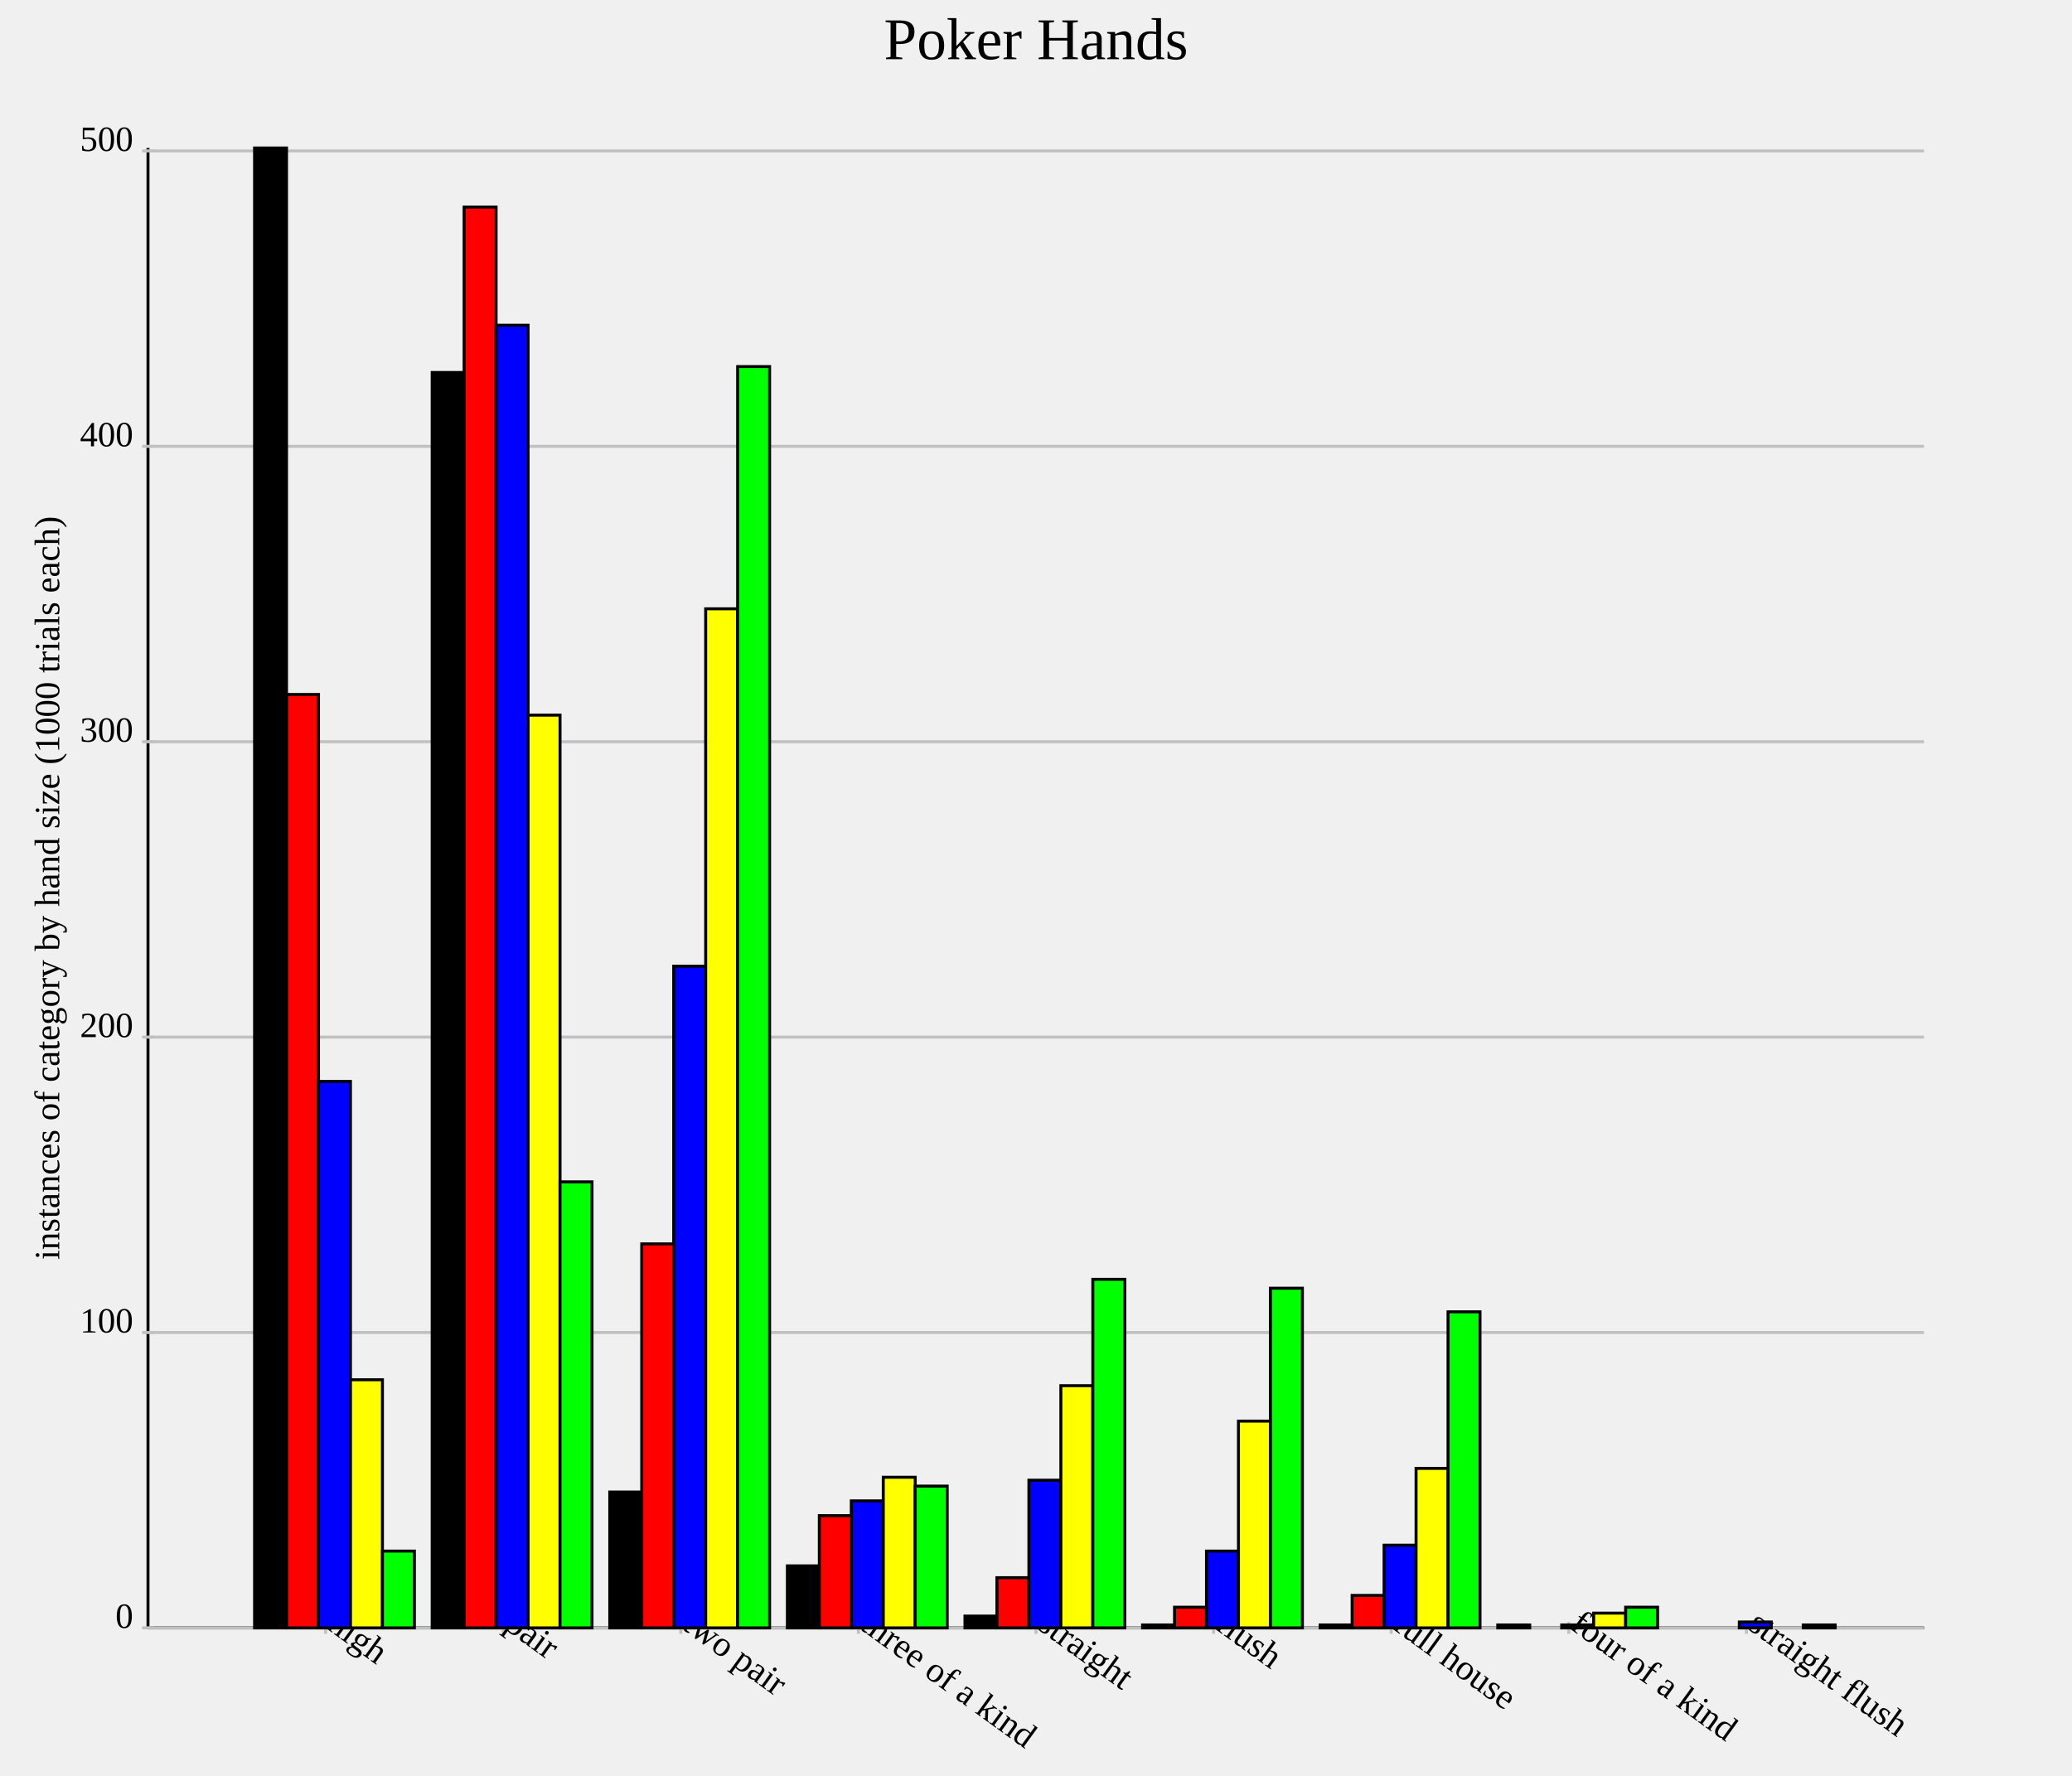
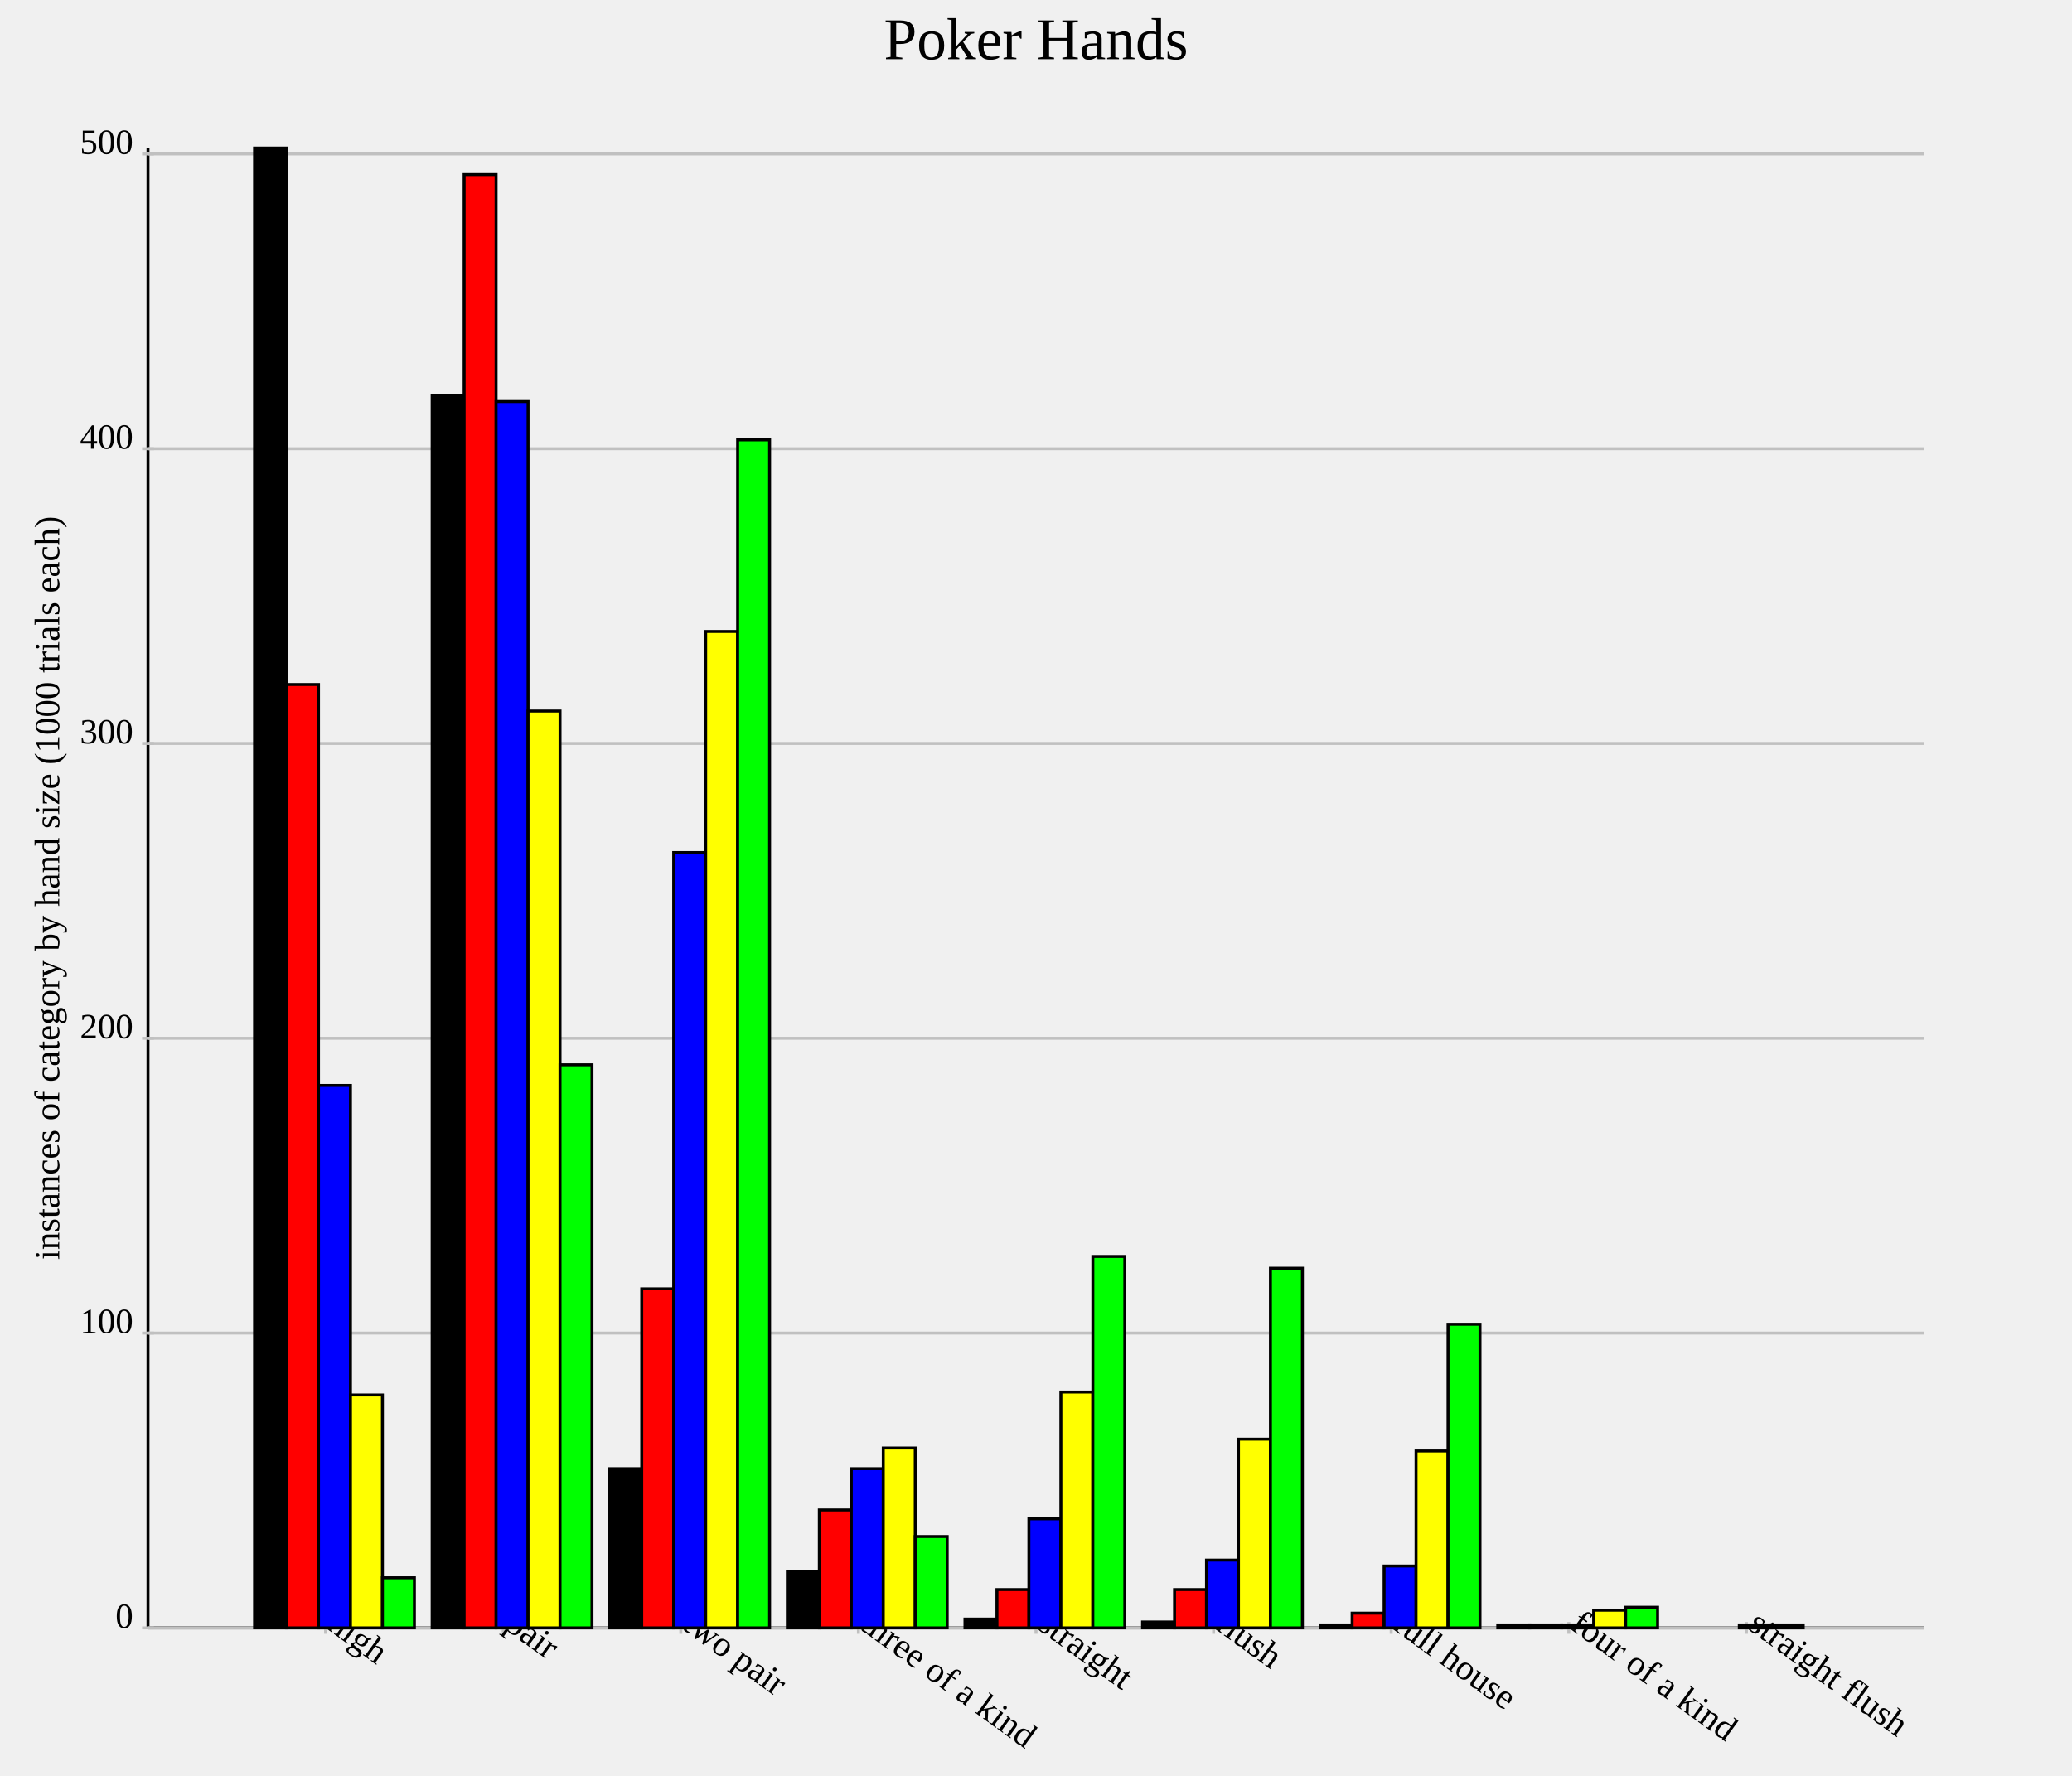
<svg xmlns="http://www.w3.org/2000/svg" version="1.1" width="700.0" height="600.0">
  <style>.caption {
  font-size: 14px;
  font-family: Georgia, serif;
}
</style>
  <line x1="50.0" y1="550.0" x2="650.0" y2="550.0" stroke="rgb(0,0,0)" stroke-width="1" />
  <line x1="50.0" y1="550.0" x2="50.0" y2="50.0" stroke="rgb(0,0,0)" stroke-width="1" />
  <line x1="110.0" y1="548.0" x2="110.0" y2="552.0" stroke="rgb(192,192,192)" stroke-width="1" />
  <text text-anchor="start" alignment-baseline="hanging" x="110.0" y="550.0" font-size="12.0" transform="rotate(36.0,110.0,550.0)">high</text>
  <line x1="170.0" y1="548.0" x2="170.0" y2="552.0" stroke="rgb(192,192,192)" stroke-width="1" />
  <text text-anchor="start" alignment-baseline="hanging" x="170.0" y="550.0" font-size="12.0" transform="rotate(36.0,170.0,550.0)">pair</text>
  <line x1="230.0" y1="548.0" x2="230.0" y2="552.0" stroke="rgb(192,192,192)" stroke-width="1" />
  <text text-anchor="start" alignment-baseline="hanging" x="230.0" y="550.0" font-size="12.0" transform="rotate(36.0,230.0,550.0)">two pair</text>
  <line x1="290.0" y1="548.0" x2="290.0" y2="552.0" stroke="rgb(192,192,192)" stroke-width="1" />
  <text text-anchor="start" alignment-baseline="hanging" x="290.0" y="550.0" font-size="12.0" transform="rotate(36.0,290.0,550.0)">three of a kind</text>
  <line x1="350.0" y1="548.0" x2="350.0" y2="552.0" stroke="rgb(192,192,192)" stroke-width="1" />
  <text text-anchor="start" alignment-baseline="hanging" x="350.0" y="550.0" font-size="12.0" transform="rotate(36.0,350.0,550.0)">straight</text>
  <line x1="410" y1="548.0" x2="410" y2="552.0" stroke="rgb(192,192,192)" stroke-width="1" />
  <text text-anchor="start" alignment-baseline="hanging" x="410" y="550.0" font-size="12.0" transform="rotate(36.0,410,550.0)">flush</text>
  <line x1="470" y1="548.0" x2="470" y2="552.0" stroke="rgb(192,192,192)" stroke-width="1" />
  <text text-anchor="start" alignment-baseline="hanging" x="470" y="550.0" font-size="12.0" transform="rotate(36.0,470,550.0)">full house</text>
  <line x1="530.0" y1="548.0" x2="530.0" y2="552.0" stroke="rgb(192,192,192)" stroke-width="1" />
  <text text-anchor="start" alignment-baseline="hanging" x="530.0" y="550.0" font-size="12.0" transform="rotate(36.0,530.0,550.0)">four of a kind</text>
  <line x1="590" y1="548.0" x2="590" y2="552.0" stroke="rgb(192,192,192)" stroke-width="1" />
  <text text-anchor="start" alignment-baseline="hanging" x="590" y="550.0" font-size="12.0" transform="rotate(36.0,590,550.0)">straight flush</text>
  <line x1="50.0" y1="550.0" x2="650.0" y2="550.0" stroke="rgb(192,192,192)" stroke-width="1" />
  <text text-anchor="end" alignment-baseline="middle" x="45.0" y="550.0" font-size="12.0">0</text>
  <line x1="48.0" y1="550.0" x2="52.0" y2="550.0" stroke="rgb(192,192,192)" stroke-width="1" />
-   <line x1="50.0" y1="450.2" x2="650.0" y2="450.2" stroke="rgb(192,192,192)" stroke-width="1" />
-   <text text-anchor="end" alignment-baseline="middle" x="45.0" y="450.2" font-size="12.0">100</text>
-   <line x1="48.0" y1="450.2" x2="52.0" y2="450.2" stroke="rgb(192,192,192)" stroke-width="1" />
-   <line x1="50.0" y1="350.399" x2="650.0" y2="350.399" stroke="rgb(192,192,192)" stroke-width="1" />
-   <text text-anchor="end" alignment-baseline="middle" x="45.0" y="350.399" font-size="12.0">200</text>
-   <line x1="48.0" y1="350.399" x2="52.0" y2="350.399" stroke="rgb(192,192,192)" stroke-width="1" />
-   <line x1="50.0" y1="250.599" x2="650.0" y2="250.599" stroke="rgb(192,192,192)" stroke-width="1" />
-   <text text-anchor="end" alignment-baseline="middle" x="45.0" y="250.599" font-size="12.0">300</text>
-   <line x1="48.0" y1="250.599" x2="52.0" y2="250.599" stroke="rgb(192,192,192)" stroke-width="1" />
-   <line x1="50.0" y1="150.798" x2="650.0" y2="150.798" stroke="rgb(192,192,192)" stroke-width="1" />
-   <text text-anchor="end" alignment-baseline="middle" x="45.0" y="150.798" font-size="12.0">400</text>
-   <line x1="48.0" y1="150.798" x2="52.0" y2="150.798" stroke="rgb(192,192,192)" stroke-width="1" />
-   <line x1="50.0" y1="50.998" x2="650.0" y2="50.998" stroke="rgb(192,192,192)" stroke-width="1" />
-   <text text-anchor="end" alignment-baseline="middle" x="45.0" y="50.998" font-size="12.0">500</text>
-   <line x1="48.0" y1="50.998" x2="52.0" y2="50.998" stroke="rgb(192,192,192)" stroke-width="1" />
+   <line x1="50.0" y1="450.398" x2="650.0" y2="450.398" stroke="rgb(192,192,192)" stroke-width="1" />
+   <text text-anchor="end" alignment-baseline="middle" x="45.0" y="450.398" font-size="12.0">100</text>
+   <line x1="48.0" y1="450.398" x2="52.0" y2="450.398" stroke="rgb(192,192,192)" stroke-width="1" />
+   <line x1="50.0" y1="350.797" x2="650.0" y2="350.797" stroke="rgb(192,192,192)" stroke-width="1" />
+   <text text-anchor="end" alignment-baseline="middle" x="45.0" y="350.797" font-size="12.0">200</text>
+   <line x1="48.0" y1="350.797" x2="52.0" y2="350.797" stroke="rgb(192,192,192)" stroke-width="1" />
+   <line x1="50.0" y1="251.195" x2="650.0" y2="251.195" stroke="rgb(192,192,192)" stroke-width="1" />
+   <text text-anchor="end" alignment-baseline="middle" x="45.0" y="251.195" font-size="12.0">300</text>
+   <line x1="48.0" y1="251.195" x2="52.0" y2="251.195" stroke="rgb(192,192,192)" stroke-width="1" />
+   <line x1="50.0" y1="151.594" x2="650.0" y2="151.594" stroke="rgb(192,192,192)" stroke-width="1" />
+   <text text-anchor="end" alignment-baseline="middle" x="45.0" y="151.594" font-size="12.0">400</text>
+   <line x1="48.0" y1="151.594" x2="52.0" y2="151.594" stroke="rgb(192,192,192)" stroke-width="1" />
+   <line x1="50.0" y1="51.992" x2="650.0" y2="51.992" stroke="rgb(192,192,192)" stroke-width="1" />
+   <text text-anchor="end" alignment-baseline="middle" x="45.0" y="51.992" font-size="12.0">500</text>
+   <line x1="48.0" y1="51.992" x2="52.0" y2="51.992" stroke="rgb(192,192,192)" stroke-width="1" />
  <rect id="rect0" fill="rgb(0,0,0)" stroke="black" x="86.0" y="50.0" width="10.8" height="500.0" stroke-width="1" />
-   <rect id="rect1" fill="rgb(0,0,0)" stroke="black" x="146.0" y="125.848" width="10.8" height="424.152" stroke-width="1" />
-   <rect id="rect2" fill="rgb(0,0,0)" stroke="black" x="206.0" y="504.092" width="10.8" height="45.908" stroke-width="1" />
-   <rect id="rect3" fill="rgb(0,0,0)" stroke="black" x="266.0" y="529.042" width="10.8" height="20.958" stroke-width="1" />
-   <rect id="rect4" fill="rgb(0,0,0)" stroke="black" x="326.0" y="546.008" width="10.8" height="3.992" stroke-width="1" />
-   <rect id="rect5" fill="rgb(0,0,0)" stroke="black" x="386" y="549.002" width="10.8" height="0.998" stroke-width="1" />
-   <rect id="rect6" fill="rgb(0,0,0)" stroke="black" x="446" y="549.002" width="10.8" height="0.998" stroke-width="1" />
-   <rect id="rect7" fill="rgb(0,0,0)" stroke="black" x="506.0" y="549.002" width="10.8" height="0.998" stroke-width="1" />
+   <rect id="rect1" fill="rgb(0,0,0)" stroke="black" x="146.0" y="133.665" width="10.8" height="416.335" stroke-width="1" />
+   <rect id="rect2" fill="rgb(0,0,0)" stroke="black" x="206.0" y="496.215" width="10.8" height="53.785" stroke-width="1" />
+   <rect id="rect3" fill="rgb(0,0,0)" stroke="black" x="266.0" y="531.076" width="10.8" height="18.924" stroke-width="1" />
+   <rect id="rect4" fill="rgb(0,0,0)" stroke="black" x="326.0" y="547.012" width="10.8" height="2.988" stroke-width="1" />
+   <rect id="rect5" fill="rgb(0,0,0)" stroke="black" x="386" y="548.008" width="10.8" height="1.992" stroke-width="1" />
+   <rect id="rect6" fill="rgb(0,0,0)" stroke="black" x="446" y="549.004" width="10.8" height="0.996" stroke-width="1" />
+   <rect id="rect7" fill="rgb(0,0,0)" stroke="black" x="506.0" y="549.004" width="10.8" height="0.996" stroke-width="1" />
  <rect id="rect8" fill="rgb(0,0,0)" stroke="black" x="566" y="550.0" width="10.8" height="0.0" stroke-width="1" />
-   <rect id="rect9" fill="rgb(255,0,0)" stroke="black" x="96.8" y="234.631" width="10.8" height="315.369" stroke-width="1" />
-   <rect id="rect10" fill="rgb(255,0,0)" stroke="black" x="156.8" y="69.96" width="10.8" height="480.04" stroke-width="1" />
-   <rect id="rect11" fill="rgb(255,0,0)" stroke="black" x="216.8" y="420.259" width="10.8" height="129.741" stroke-width="1" />
-   <rect id="rect12" fill="rgb(255,0,0)" stroke="black" x="276.8" y="512.076" width="10.8" height="37.924" stroke-width="1" />
-   <rect id="rect13" fill="rgb(255,0,0)" stroke="black" x="336.8" y="533.034" width="10.8" height="16.966" stroke-width="1" />
-   <rect id="rect14" fill="rgb(255,0,0)" stroke="black" x="396.8" y="543.014" width="10.8" height="6.986" stroke-width="1" />
-   <rect id="rect15" fill="rgb(255,0,0)" stroke="black" x="456.8" y="539.022" width="10.8" height="10.978" stroke-width="1" />
-   <rect id="rect16" fill="rgb(255,0,0)" stroke="black" x="516.8" y="550.0" width="10.8" height="0.0" stroke-width="1" />
+   <rect id="rect9" fill="rgb(255,0,0)" stroke="black" x="96.8" y="231.275" width="10.8" height="318.725" stroke-width="1" />
+   <rect id="rect10" fill="rgb(255,0,0)" stroke="black" x="156.8" y="58.964" width="10.8" height="491.036" stroke-width="1" />
+   <rect id="rect11" fill="rgb(255,0,0)" stroke="black" x="216.8" y="435.458" width="10.8" height="114.542" stroke-width="1" />
+   <rect id="rect12" fill="rgb(255,0,0)" stroke="black" x="276.8" y="510.159" width="10.8" height="39.841" stroke-width="1" />
+   <rect id="rect13" fill="rgb(255,0,0)" stroke="black" x="336.8" y="537.052" width="10.8" height="12.948" stroke-width="1" />
+   <rect id="rect14" fill="rgb(255,0,0)" stroke="black" x="396.8" y="537.052" width="10.8" height="12.948" stroke-width="1" />
+   <rect id="rect15" fill="rgb(255,0,0)" stroke="black" x="456.8" y="545.02" width="10.8" height="4.98" stroke-width="1" />
+   <rect id="rect16" fill="rgb(255,0,0)" stroke="black" x="516.8" y="549.004" width="10.8" height="0.996" stroke-width="1" />
  <rect id="rect17" fill="rgb(255,0,0)" stroke="black" x="576.8" y="550.0" width="10.8" height="0.0" stroke-width="1" />
-   <rect id="rect18" fill="rgb(0,0,255)" stroke="black" x="107.6" y="365.369" width="10.8" height="184.631" stroke-width="1" />
-   <rect id="rect19" fill="rgb(0,0,255)" stroke="black" x="167.6" y="109.88" width="10.8" height="440.12" stroke-width="1" />
-   <rect id="rect20" fill="rgb(0,0,255)" stroke="black" x="227.6" y="326.447" width="10.8" height="223.553" stroke-width="1" />
-   <rect id="rect21" fill="rgb(0,0,255)" stroke="black" x="287.6" y="507.086" width="10.8" height="42.914" stroke-width="1" />
-   <rect id="rect22" fill="rgb(0,0,255)" stroke="black" x="347.6" y="500.1" width="10.8" height="49.9" stroke-width="1" />
-   <rect id="rect23" fill="rgb(0,0,255)" stroke="black" x="407.6" y="524.052" width="10.8" height="25.948" stroke-width="1" />
-   <rect id="rect24" fill="rgb(0,0,255)" stroke="black" x="467.6" y="522.056" width="10.8" height="27.944" stroke-width="1" />
-   <rect id="rect25" fill="rgb(0,0,255)" stroke="black" x="527.6" y="549.002" width="10.8" height="0.998" stroke-width="1" />
-   <rect id="rect26" fill="rgb(0,0,255)" stroke="black" x="587.6" y="548.004" width="10.8" height="1.996" stroke-width="1" />
-   <rect id="rect27" fill="rgb(255,255,0)" stroke="black" x="118.4" y="466.168" width="10.8" height="83.832" stroke-width="1" />
-   <rect id="rect28" fill="rgb(255,255,0)" stroke="black" x="178.4" y="241.617" width="10.8" height="308.383" stroke-width="1" />
-   <rect id="rect29" fill="rgb(255,255,0)" stroke="black" x="238.4" y="205.689" width="10.8" height="344.311" stroke-width="1" />
-   <rect id="rect30" fill="rgb(255,255,0)" stroke="black" x="298.4" y="499.102" width="10.8" height="50.898" stroke-width="1" />
-   <rect id="rect31" fill="rgb(255,255,0)" stroke="black" x="358.4" y="468.164" width="10.8" height="81.836" stroke-width="1" />
-   <rect id="rect32" fill="rgb(255,255,0)" stroke="black" x="418.4" y="480.14" width="10.8" height="69.86" stroke-width="1" />
-   <rect id="rect33" fill="rgb(255,255,0)" stroke="black" x="478.4" y="496.108" width="10.8" height="53.892" stroke-width="1" />
-   <rect id="rect34" fill="rgb(255,255,0)" stroke="black" x="538.4" y="545.01" width="10.8" height="4.99" stroke-width="1" />
-   <rect id="rect35" fill="rgb(255,255,0)" stroke="black" x="598.4" y="550.0" width="10.8" height="0.0" stroke-width="1" />
-   <rect id="rect36" fill="rgb(0,255,0)" stroke="black" x="129.2" y="524.052" width="10.8" height="25.948" stroke-width="1" />
-   <rect id="rect37" fill="rgb(0,255,0)" stroke="black" x="189.2" y="399.301" width="10.8" height="150.699" stroke-width="1" />
-   <rect id="rect38" fill="rgb(0,255,0)" stroke="black" x="249.2" y="123.852" width="10.8" height="426.148" stroke-width="1" />
-   <rect id="rect39" fill="rgb(0,255,0)" stroke="black" x="309.2" y="502.096" width="10.8" height="47.904" stroke-width="1" />
-   <rect id="rect40" fill="rgb(0,255,0)" stroke="black" x="369.2" y="432.236" width="10.8" height="117.764" stroke-width="1" />
-   <rect id="rect41" fill="rgb(0,255,0)" stroke="black" x="429.2" y="435.23" width="10.8" height="114.77" stroke-width="1" />
-   <rect id="rect42" fill="rgb(0,255,0)" stroke="black" x="489.2" y="443.214" width="10.8" height="106.786" stroke-width="1" />
-   <rect id="rect43" fill="rgb(0,255,0)" stroke="black" x="549.2" y="543.014" width="10.8" height="6.986" stroke-width="1" />
-   <rect id="rect44" fill="rgb(0,255,0)" stroke="black" x="609.2" y="549.002" width="10.8" height="0.998" stroke-width="1" />
+   <rect id="rect18" fill="rgb(0,0,255)" stroke="black" x="107.6" y="366.733" width="10.8" height="183.267" stroke-width="1" />
+   <rect id="rect19" fill="rgb(0,0,255)" stroke="black" x="167.6" y="135.657" width="10.8" height="414.343" stroke-width="1" />
+   <rect id="rect20" fill="rgb(0,0,255)" stroke="black" x="227.6" y="288.048" width="10.8" height="261.952" stroke-width="1" />
+   <rect id="rect21" fill="rgb(0,0,255)" stroke="black" x="287.6" y="496.215" width="10.8" height="53.785" stroke-width="1" />
+   <rect id="rect22" fill="rgb(0,0,255)" stroke="black" x="347.6" y="513.147" width="10.8" height="36.853" stroke-width="1" />
+   <rect id="rect23" fill="rgb(0,0,255)" stroke="black" x="407.6" y="527.092" width="10.8" height="22.908" stroke-width="1" />
+   <rect id="rect24" fill="rgb(0,0,255)" stroke="black" x="467.6" y="529.084" width="10.8" height="20.916" stroke-width="1" />
+   <rect id="rect25" fill="rgb(0,0,255)" stroke="black" x="527.6" y="549.004" width="10.8" height="0.996" stroke-width="1" />
+   <rect id="rect26" fill="rgb(0,0,255)" stroke="black" x="587.6" y="549.004" width="10.8" height="0.996" stroke-width="1" />
+   <rect id="rect27" fill="rgb(255,255,0)" stroke="black" x="118.4" y="471.315" width="10.8" height="78.685" stroke-width="1" />
+   <rect id="rect28" fill="rgb(255,255,0)" stroke="black" x="178.4" y="240.239" width="10.8" height="309.761" stroke-width="1" />
+   <rect id="rect29" fill="rgb(255,255,0)" stroke="black" x="238.4" y="213.347" width="10.8" height="336.653" stroke-width="1" />
+   <rect id="rect30" fill="rgb(255,255,0)" stroke="black" x="298.4" y="489.243" width="10.8" height="60.757" stroke-width="1" />
+   <rect id="rect31" fill="rgb(255,255,0)" stroke="black" x="358.4" y="470.319" width="10.8" height="79.681" stroke-width="1" />
+   <rect id="rect32" fill="rgb(255,255,0)" stroke="black" x="418.4" y="486.255" width="10.8" height="63.745" stroke-width="1" />
+   <rect id="rect33" fill="rgb(255,255,0)" stroke="black" x="478.4" y="490.239" width="10.8" height="59.761" stroke-width="1" />
+   <rect id="rect34" fill="rgb(255,255,0)" stroke="black" x="538.4" y="544.024" width="10.8" height="5.976" stroke-width="1" />
+   <rect id="rect35" fill="rgb(255,255,0)" stroke="black" x="598.4" y="549.004" width="10.8" height="0.996" stroke-width="1" />
+   <rect id="rect36" fill="rgb(0,255,0)" stroke="black" x="129.2" y="533.068" width="10.8" height="16.932" stroke-width="1" />
+   <rect id="rect37" fill="rgb(0,255,0)" stroke="black" x="189.2" y="359.761" width="10.8" height="190.239" stroke-width="1" />
+   <rect id="rect38" fill="rgb(0,255,0)" stroke="black" x="249.2" y="148.606" width="10.8" height="401.394" stroke-width="1" />
+   <rect id="rect39" fill="rgb(0,255,0)" stroke="black" x="309.2" y="519.124" width="10.8" height="30.876" stroke-width="1" />
+   <rect id="rect40" fill="rgb(0,255,0)" stroke="black" x="369.2" y="424.502" width="10.8" height="125.498" stroke-width="1" />
+   <rect id="rect41" fill="rgb(0,255,0)" stroke="black" x="429.2" y="428.486" width="10.8" height="121.514" stroke-width="1" />
+   <rect id="rect42" fill="rgb(0,255,0)" stroke="black" x="489.2" y="447.41" width="10.8" height="102.59" stroke-width="1" />
+   <rect id="rect43" fill="rgb(0,255,0)" stroke="black" x="549.2" y="543.028" width="10.8" height="6.972" stroke-width="1" />
+   <rect id="rect44" fill="rgb(0,255,0)" stroke="black" x="609.2" y="550.0" width="10.8" height="0.0" stroke-width="1" />
  <g>
    <rect id="tooltipbg0" x="0" y="0" width="0" height="0" visibility="hidden" fill="white" />
    <text class="pointLabel" id="tooltiptext0" text-anchor="middle" alignment-baseline="middle" x="91.4" y="300.0" fill="black" visibility="hidden">high from 5</text>
  </g>
  <g>
    <rect id="tooltipbg1" x="0" y="0" width="0" height="0" visibility="hidden" fill="white" />
-     <text class="pointLabel" id="tooltiptext1" text-anchor="middle" alignment-baseline="middle" x="151.4" y="337.924" fill="black" visibility="hidden">pair from 5</text>
+     <text class="pointLabel" id="tooltiptext1" text-anchor="middle" alignment-baseline="middle" x="151.4" y="341.833" fill="black" visibility="hidden">pair from 5</text>
  </g>
  <g>
    <rect id="tooltipbg2" x="0" y="0" width="0" height="0" visibility="hidden" fill="white" />
-     <text class="pointLabel" id="tooltiptext2" text-anchor="middle" alignment-baseline="middle" x="211.4" y="527.046" fill="black" visibility="hidden">two pair from 5</text>
+     <text class="pointLabel" id="tooltiptext2" text-anchor="middle" alignment-baseline="middle" x="211.4" y="523.108" fill="black" visibility="hidden">two pair from 5</text>
  </g>
  <g>
    <rect id="tooltipbg3" x="0" y="0" width="0" height="0" visibility="hidden" fill="white" />
-     <text class="pointLabel" id="tooltiptext3" text-anchor="middle" alignment-baseline="middle" x="271.4" y="539.521" fill="black" visibility="hidden">three of a kind from 5</text>
+     <text class="pointLabel" id="tooltiptext3" text-anchor="middle" alignment-baseline="middle" x="271.4" y="540.538" fill="black" visibility="hidden">three of a kind from 5</text>
  </g>
  <g>
    <rect id="tooltipbg4" x="0" y="0" width="0" height="0" visibility="hidden" fill="white" />
-     <text class="pointLabel" id="tooltiptext4" text-anchor="middle" alignment-baseline="middle" x="331.4" y="548.004" fill="black" visibility="hidden">straight from 5</text>
+     <text class="pointLabel" id="tooltiptext4" text-anchor="middle" alignment-baseline="middle" x="331.4" y="548.506" fill="black" visibility="hidden">straight from 5</text>
  </g>
  <g>
    <rect id="tooltipbg5" x="0" y="0" width="0" height="0" visibility="hidden" fill="white" />
-     <text class="pointLabel" id="tooltiptext5" text-anchor="middle" alignment-baseline="middle" x="391.4" y="549.501" fill="black" visibility="hidden">flush from 5</text>
+     <text class="pointLabel" id="tooltiptext5" text-anchor="middle" alignment-baseline="middle" x="391.4" y="549.004" fill="black" visibility="hidden">flush from 5</text>
  </g>
  <g>
    <rect id="tooltipbg6" x="0" y="0" width="0" height="0" visibility="hidden" fill="white" />
-     <text class="pointLabel" id="tooltiptext6" text-anchor="middle" alignment-baseline="middle" x="451.4" y="549.501" fill="black" visibility="hidden">full house from 5</text>
+     <text class="pointLabel" id="tooltiptext6" text-anchor="middle" alignment-baseline="middle" x="451.4" y="549.502" fill="black" visibility="hidden">full house from 5</text>
  </g>
  <g>
    <rect id="tooltipbg7" x="0" y="0" width="0" height="0" visibility="hidden" fill="white" />
-     <text class="pointLabel" id="tooltiptext7" text-anchor="middle" alignment-baseline="middle" x="511.4" y="549.501" fill="black" visibility="hidden">four of a kind from 5</text>
+     <text class="pointLabel" id="tooltiptext7" text-anchor="middle" alignment-baseline="middle" x="511.4" y="549.502" fill="black" visibility="hidden">four of a kind from 5</text>
  </g>
  <g>
    <rect id="tooltipbg8" x="0" y="0" width="0" height="0" visibility="hidden" fill="white" />
    <text class="pointLabel" id="tooltiptext8" text-anchor="middle" alignment-baseline="middle" x="571.4" y="550.0" fill="black" visibility="hidden">straight flush from 5</text>
  </g>
  <g>
    <rect id="tooltipbg9" x="0" y="0" width="0" height="0" visibility="hidden" fill="white" />
-     <text class="pointLabel" id="tooltiptext9" text-anchor="middle" alignment-baseline="middle" x="102.2" y="392.315" fill="black" visibility="hidden">high from 6</text>
+     <text class="pointLabel" id="tooltiptext9" text-anchor="middle" alignment-baseline="middle" x="102.2" y="390.637" fill="black" visibility="hidden">high from 6</text>
  </g>
  <g>
    <rect id="tooltipbg10" x="0" y="0" width="0" height="0" visibility="hidden" fill="white" />
-     <text class="pointLabel" id="tooltiptext10" text-anchor="middle" alignment-baseline="middle" x="162.2" y="309.98" fill="black" visibility="hidden">pair from 6</text>
+     <text class="pointLabel" id="tooltiptext10" text-anchor="middle" alignment-baseline="middle" x="162.2" y="304.482" fill="black" visibility="hidden">pair from 6</text>
  </g>
  <g>
    <rect id="tooltipbg11" x="0" y="0" width="0" height="0" visibility="hidden" fill="white" />
-     <text class="pointLabel" id="tooltiptext11" text-anchor="middle" alignment-baseline="middle" x="222.2" y="485.13" fill="black" visibility="hidden">two pair from 6</text>
+     <text class="pointLabel" id="tooltiptext11" text-anchor="middle" alignment-baseline="middle" x="222.2" y="492.729" fill="black" visibility="hidden">two pair from 6</text>
  </g>
  <g>
    <rect id="tooltipbg12" x="0" y="0" width="0" height="0" visibility="hidden" fill="white" />
-     <text class="pointLabel" id="tooltiptext12" text-anchor="middle" alignment-baseline="middle" x="282.2" y="531.038" fill="black" visibility="hidden">three of a kind from 6</text>
+     <text class="pointLabel" id="tooltiptext12" text-anchor="middle" alignment-baseline="middle" x="282.2" y="530.08" fill="black" visibility="hidden">three of a kind from 6</text>
  </g>
  <g>
    <rect id="tooltipbg13" x="0" y="0" width="0" height="0" visibility="hidden" fill="white" />
-     <text class="pointLabel" id="tooltiptext13" text-anchor="middle" alignment-baseline="middle" x="342.2" y="541.517" fill="black" visibility="hidden">straight from 6</text>
+     <text class="pointLabel" id="tooltiptext13" text-anchor="middle" alignment-baseline="middle" x="342.2" y="543.526" fill="black" visibility="hidden">straight from 6</text>
  </g>
  <g>
    <rect id="tooltipbg14" x="0" y="0" width="0" height="0" visibility="hidden" fill="white" />
-     <text class="pointLabel" id="tooltiptext14" text-anchor="middle" alignment-baseline="middle" x="402.2" y="546.507" fill="black" visibility="hidden">flush from 6</text>
+     <text class="pointLabel" id="tooltiptext14" text-anchor="middle" alignment-baseline="middle" x="402.2" y="543.526" fill="black" visibility="hidden">flush from 6</text>
  </g>
  <g>
    <rect id="tooltipbg15" x="0" y="0" width="0" height="0" visibility="hidden" fill="white" />
-     <text class="pointLabel" id="tooltiptext15" text-anchor="middle" alignment-baseline="middle" x="462.2" y="544.511" fill="black" visibility="hidden">full house from 6</text>
+     <text class="pointLabel" id="tooltiptext15" text-anchor="middle" alignment-baseline="middle" x="462.2" y="547.51" fill="black" visibility="hidden">full house from 6</text>
  </g>
  <g>
    <rect id="tooltipbg16" x="0" y="0" width="0" height="0" visibility="hidden" fill="white" />
-     <text class="pointLabel" id="tooltiptext16" text-anchor="middle" alignment-baseline="middle" x="522.2" y="550.0" fill="black" visibility="hidden">four of a kind from 6</text>
+     <text class="pointLabel" id="tooltiptext16" text-anchor="middle" alignment-baseline="middle" x="522.2" y="549.502" fill="black" visibility="hidden">four of a kind from 6</text>
  </g>
  <g>
    <rect id="tooltipbg17" x="0" y="0" width="0" height="0" visibility="hidden" fill="white" />
    <text class="pointLabel" id="tooltiptext17" text-anchor="middle" alignment-baseline="middle" x="582.2" y="550.0" fill="black" visibility="hidden">straight flush from 6</text>
  </g>
  <g>
    <rect id="tooltipbg18" x="0" y="0" width="0" height="0" visibility="hidden" fill="white" />
-     <text class="pointLabel" id="tooltiptext18" text-anchor="middle" alignment-baseline="middle" x="113.0" y="457.685" fill="black" visibility="hidden">high from 7</text>
+     <text class="pointLabel" id="tooltiptext18" text-anchor="middle" alignment-baseline="middle" x="113.0" y="458.367" fill="black" visibility="hidden">high from 7</text>
  </g>
  <g>
    <rect id="tooltipbg19" x="0" y="0" width="0" height="0" visibility="hidden" fill="white" />
-     <text class="pointLabel" id="tooltiptext19" text-anchor="middle" alignment-baseline="middle" x="173.0" y="329.94" fill="black" visibility="hidden">pair from 7</text>
+     <text class="pointLabel" id="tooltiptext19" text-anchor="middle" alignment-baseline="middle" x="173.0" y="342.829" fill="black" visibility="hidden">pair from 7</text>
  </g>
  <g>
    <rect id="tooltipbg20" x="0" y="0" width="0" height="0" visibility="hidden" fill="white" />
-     <text class="pointLabel" id="tooltiptext20" text-anchor="middle" alignment-baseline="middle" x="233" y="438.224" fill="black" visibility="hidden">two pair from 7</text>
+     <text class="pointLabel" id="tooltiptext20" text-anchor="middle" alignment-baseline="middle" x="233" y="419.024" fill="black" visibility="hidden">two pair from 7</text>
  </g>
  <g>
    <rect id="tooltipbg21" x="0" y="0" width="0" height="0" visibility="hidden" fill="white" />
-     <text class="pointLabel" id="tooltiptext21" text-anchor="middle" alignment-baseline="middle" x="293.0" y="528.543" fill="black" visibility="hidden">three of a kind from 7</text>
+     <text class="pointLabel" id="tooltiptext21" text-anchor="middle" alignment-baseline="middle" x="293.0" y="523.108" fill="black" visibility="hidden">three of a kind from 7</text>
  </g>
  <g>
    <rect id="tooltipbg22" x="0" y="0" width="0" height="0" visibility="hidden" fill="white" />
-     <text class="pointLabel" id="tooltiptext22" text-anchor="middle" alignment-baseline="middle" x="353.0" y="525.05" fill="black" visibility="hidden">straight from 7</text>
+     <text class="pointLabel" id="tooltiptext22" text-anchor="middle" alignment-baseline="middle" x="353.0" y="531.574" fill="black" visibility="hidden">straight from 7</text>
  </g>
  <g>
    <rect id="tooltipbg23" x="0" y="0" width="0" height="0" visibility="hidden" fill="white" />
-     <text class="pointLabel" id="tooltiptext23" text-anchor="middle" alignment-baseline="middle" x="413.0" y="537.026" fill="black" visibility="hidden">flush from 7</text>
+     <text class="pointLabel" id="tooltiptext23" text-anchor="middle" alignment-baseline="middle" x="413.0" y="538.546" fill="black" visibility="hidden">flush from 7</text>
  </g>
  <g>
    <rect id="tooltipbg24" x="0" y="0" width="0" height="0" visibility="hidden" fill="white" />
-     <text class="pointLabel" id="tooltiptext24" text-anchor="middle" alignment-baseline="middle" x="473" y="536.028" fill="black" visibility="hidden">full house from 7</text>
+     <text class="pointLabel" id="tooltiptext24" text-anchor="middle" alignment-baseline="middle" x="473" y="539.542" fill="black" visibility="hidden">full house from 7</text>
  </g>
  <g>
    <rect id="tooltipbg25" x="0" y="0" width="0" height="0" visibility="hidden" fill="white" />
-     <text class="pointLabel" id="tooltiptext25" text-anchor="middle" alignment-baseline="middle" x="533.0" y="549.501" fill="black" visibility="hidden">four of a kind from 7</text>
+     <text class="pointLabel" id="tooltiptext25" text-anchor="middle" alignment-baseline="middle" x="533.0" y="549.502" fill="black" visibility="hidden">four of a kind from 7</text>
  </g>
  <g>
    <rect id="tooltipbg26" x="0" y="0" width="0" height="0" visibility="hidden" fill="white" />
-     <text class="pointLabel" id="tooltiptext26" text-anchor="middle" alignment-baseline="middle" x="593.0" y="549.002" fill="black" visibility="hidden">straight flush from 7</text>
+     <text class="pointLabel" id="tooltiptext26" text-anchor="middle" alignment-baseline="middle" x="593.0" y="549.502" fill="black" visibility="hidden">straight flush from 7</text>
  </g>
  <g>
    <rect id="tooltipbg27" x="0" y="0" width="0" height="0" visibility="hidden" fill="white" />
-     <text class="pointLabel" id="tooltiptext27" text-anchor="middle" alignment-baseline="middle" x="123.8" y="508.084" fill="black" visibility="hidden">high from 8</text>
+     <text class="pointLabel" id="tooltiptext27" text-anchor="middle" alignment-baseline="middle" x="123.8" y="510.657" fill="black" visibility="hidden">high from 8</text>
  </g>
  <g>
    <rect id="tooltipbg28" x="0" y="0" width="0" height="0" visibility="hidden" fill="white" />
-     <text class="pointLabel" id="tooltiptext28" text-anchor="middle" alignment-baseline="middle" x="183.8" y="395.808" fill="black" visibility="hidden">pair from 8</text>
+     <text class="pointLabel" id="tooltiptext28" text-anchor="middle" alignment-baseline="middle" x="183.8" y="395.12" fill="black" visibility="hidden">pair from 8</text>
  </g>
  <g>
    <rect id="tooltipbg29" x="0" y="0" width="0" height="0" visibility="hidden" fill="white" />
-     <text class="pointLabel" id="tooltiptext29" text-anchor="middle" alignment-baseline="middle" x="243.8" y="377.844" fill="black" visibility="hidden">two pair from 8</text>
+     <text class="pointLabel" id="tooltiptext29" text-anchor="middle" alignment-baseline="middle" x="243.8" y="381.673" fill="black" visibility="hidden">two pair from 8</text>
  </g>
  <g>
    <rect id="tooltipbg30" x="0" y="0" width="0" height="0" visibility="hidden" fill="white" />
-     <text class="pointLabel" id="tooltiptext30" text-anchor="middle" alignment-baseline="middle" x="303.8" y="524.551" fill="black" visibility="hidden">three of a kind from 8</text>
+     <text class="pointLabel" id="tooltiptext30" text-anchor="middle" alignment-baseline="middle" x="303.8" y="519.622" fill="black" visibility="hidden">three of a kind from 8</text>
  </g>
  <g>
    <rect id="tooltipbg31" x="0" y="0" width="0" height="0" visibility="hidden" fill="white" />
-     <text class="pointLabel" id="tooltiptext31" text-anchor="middle" alignment-baseline="middle" x="363.8" y="509.082" fill="black" visibility="hidden">straight from 8</text>
+     <text class="pointLabel" id="tooltiptext31" text-anchor="middle" alignment-baseline="middle" x="363.8" y="510.159" fill="black" visibility="hidden">straight from 8</text>
  </g>
  <g>
    <rect id="tooltipbg32" x="0" y="0" width="0" height="0" visibility="hidden" fill="white" />
-     <text class="pointLabel" id="tooltiptext32" text-anchor="middle" alignment-baseline="middle" x="423.8" y="515.07" fill="black" visibility="hidden">flush from 8</text>
+     <text class="pointLabel" id="tooltiptext32" text-anchor="middle" alignment-baseline="middle" x="423.8" y="518.127" fill="black" visibility="hidden">flush from 8</text>
  </g>
  <g>
    <rect id="tooltipbg33" x="0" y="0" width="0" height="0" visibility="hidden" fill="white" />
-     <text class="pointLabel" id="tooltiptext33" text-anchor="middle" alignment-baseline="middle" x="483.8" y="523.054" fill="black" visibility="hidden">full house from 8</text>
+     <text class="pointLabel" id="tooltiptext33" text-anchor="middle" alignment-baseline="middle" x="483.8" y="520.12" fill="black" visibility="hidden">full house from 8</text>
  </g>
  <g>
    <rect id="tooltipbg34" x="0" y="0" width="0" height="0" visibility="hidden" fill="white" />
-     <text class="pointLabel" id="tooltiptext34" text-anchor="middle" alignment-baseline="middle" x="543.8" y="547.505" fill="black" visibility="hidden">four of a kind from 8</text>
+     <text class="pointLabel" id="tooltiptext34" text-anchor="middle" alignment-baseline="middle" x="543.8" y="547.012" fill="black" visibility="hidden">four of a kind from 8</text>
  </g>
  <g>
    <rect id="tooltipbg35" x="0" y="0" width="0" height="0" visibility="hidden" fill="white" />
-     <text class="pointLabel" id="tooltiptext35" text-anchor="middle" alignment-baseline="middle" x="603.8" y="550.0" fill="black" visibility="hidden">straight flush from 8</text>
+     <text class="pointLabel" id="tooltiptext35" text-anchor="middle" alignment-baseline="middle" x="603.8" y="549.502" fill="black" visibility="hidden">straight flush from 8</text>
  </g>
  <g>
    <rect id="tooltipbg36" x="0" y="0" width="0" height="0" visibility="hidden" fill="white" />
-     <text class="pointLabel" id="tooltiptext36" text-anchor="middle" alignment-baseline="middle" x="134.6" y="537.026" fill="black" visibility="hidden">high from 9</text>
+     <text class="pointLabel" id="tooltiptext36" text-anchor="middle" alignment-baseline="middle" x="134.6" y="541.534" fill="black" visibility="hidden">high from 9</text>
  </g>
  <g>
    <rect id="tooltipbg37" x="0" y="0" width="0" height="0" visibility="hidden" fill="white" />
-     <text class="pointLabel" id="tooltiptext37" text-anchor="middle" alignment-baseline="middle" x="194.6" y="474.651" fill="black" visibility="hidden">pair from 9</text>
+     <text class="pointLabel" id="tooltiptext37" text-anchor="middle" alignment-baseline="middle" x="194.6" y="454.88" fill="black" visibility="hidden">pair from 9</text>
  </g>
  <g>
    <rect id="tooltipbg38" x="0" y="0" width="0" height="0" visibility="hidden" fill="white" />
-     <text class="pointLabel" id="tooltiptext38" text-anchor="middle" alignment-baseline="middle" x="254.6" y="336.926" fill="black" visibility="hidden">two pair from 9</text>
+     <text class="pointLabel" id="tooltiptext38" text-anchor="middle" alignment-baseline="middle" x="254.6" y="349.303" fill="black" visibility="hidden">two pair from 9</text>
  </g>
  <g>
    <rect id="tooltipbg39" x="0" y="0" width="0" height="0" visibility="hidden" fill="white" />
-     <text class="pointLabel" id="tooltiptext39" text-anchor="middle" alignment-baseline="middle" x="314.6" y="526.048" fill="black" visibility="hidden">three of a kind from 9</text>
+     <text class="pointLabel" id="tooltiptext39" text-anchor="middle" alignment-baseline="middle" x="314.6" y="534.562" fill="black" visibility="hidden">three of a kind from 9</text>
  </g>
  <g>
    <rect id="tooltipbg40" x="0" y="0" width="0" height="0" visibility="hidden" fill="white" />
-     <text class="pointLabel" id="tooltiptext40" text-anchor="middle" alignment-baseline="middle" x="374.6" y="491.118" fill="black" visibility="hidden">straight from 9</text>
+     <text class="pointLabel" id="tooltiptext40" text-anchor="middle" alignment-baseline="middle" x="374.6" y="487.251" fill="black" visibility="hidden">straight from 9</text>
  </g>
  <g>
    <rect id="tooltipbg41" x="0" y="0" width="0" height="0" visibility="hidden" fill="white" />
-     <text class="pointLabel" id="tooltiptext41" text-anchor="middle" alignment-baseline="middle" x="434.6" y="492.615" fill="black" visibility="hidden">flush from 9</text>
+     <text class="pointLabel" id="tooltiptext41" text-anchor="middle" alignment-baseline="middle" x="434.6" y="489.243" fill="black" visibility="hidden">flush from 9</text>
  </g>
  <g>
    <rect id="tooltipbg42" x="0" y="0" width="0" height="0" visibility="hidden" fill="white" />
-     <text class="pointLabel" id="tooltiptext42" text-anchor="middle" alignment-baseline="middle" x="494.6" y="496.607" fill="black" visibility="hidden">full house from 9</text>
+     <text class="pointLabel" id="tooltiptext42" text-anchor="middle" alignment-baseline="middle" x="494.6" y="498.705" fill="black" visibility="hidden">full house from 9</text>
  </g>
  <g>
    <rect id="tooltipbg43" x="0" y="0" width="0" height="0" visibility="hidden" fill="white" />
-     <text class="pointLabel" id="tooltiptext43" text-anchor="middle" alignment-baseline="middle" x="554.6" y="546.507" fill="black" visibility="hidden">four of a kind from 9</text>
+     <text class="pointLabel" id="tooltiptext43" text-anchor="middle" alignment-baseline="middle" x="554.6" y="546.514" fill="black" visibility="hidden">four of a kind from 9</text>
  </g>
  <g>
    <rect id="tooltipbg44" x="0" y="0" width="0" height="0" visibility="hidden" fill="white" />
-     <text class="pointLabel" id="tooltiptext44" text-anchor="middle" alignment-baseline="middle" x="614.6" y="549.501" fill="black" visibility="hidden">straight flush from 9</text>
+     <text class="pointLabel" id="tooltiptext44" text-anchor="middle" alignment-baseline="middle" x="614.6" y="550.0" fill="black" visibility="hidden">straight flush from 9</text>
  </g>
  <text x="350.0" y="20.0" text-anchor="middle" fill="rgb(0,0,0)" font-size="20.0">Poker Hands</text>
  <text transform="rotate(-90.0 20.0 300.0)" x="20.0" y="300.0" text-anchor="middle" fill="rgb(0,0,0)" font-size="12.0">instances of category by hand size (1000 trials each)</text>
      Sorry, your browser does not support inline SVG.
    </svg>
